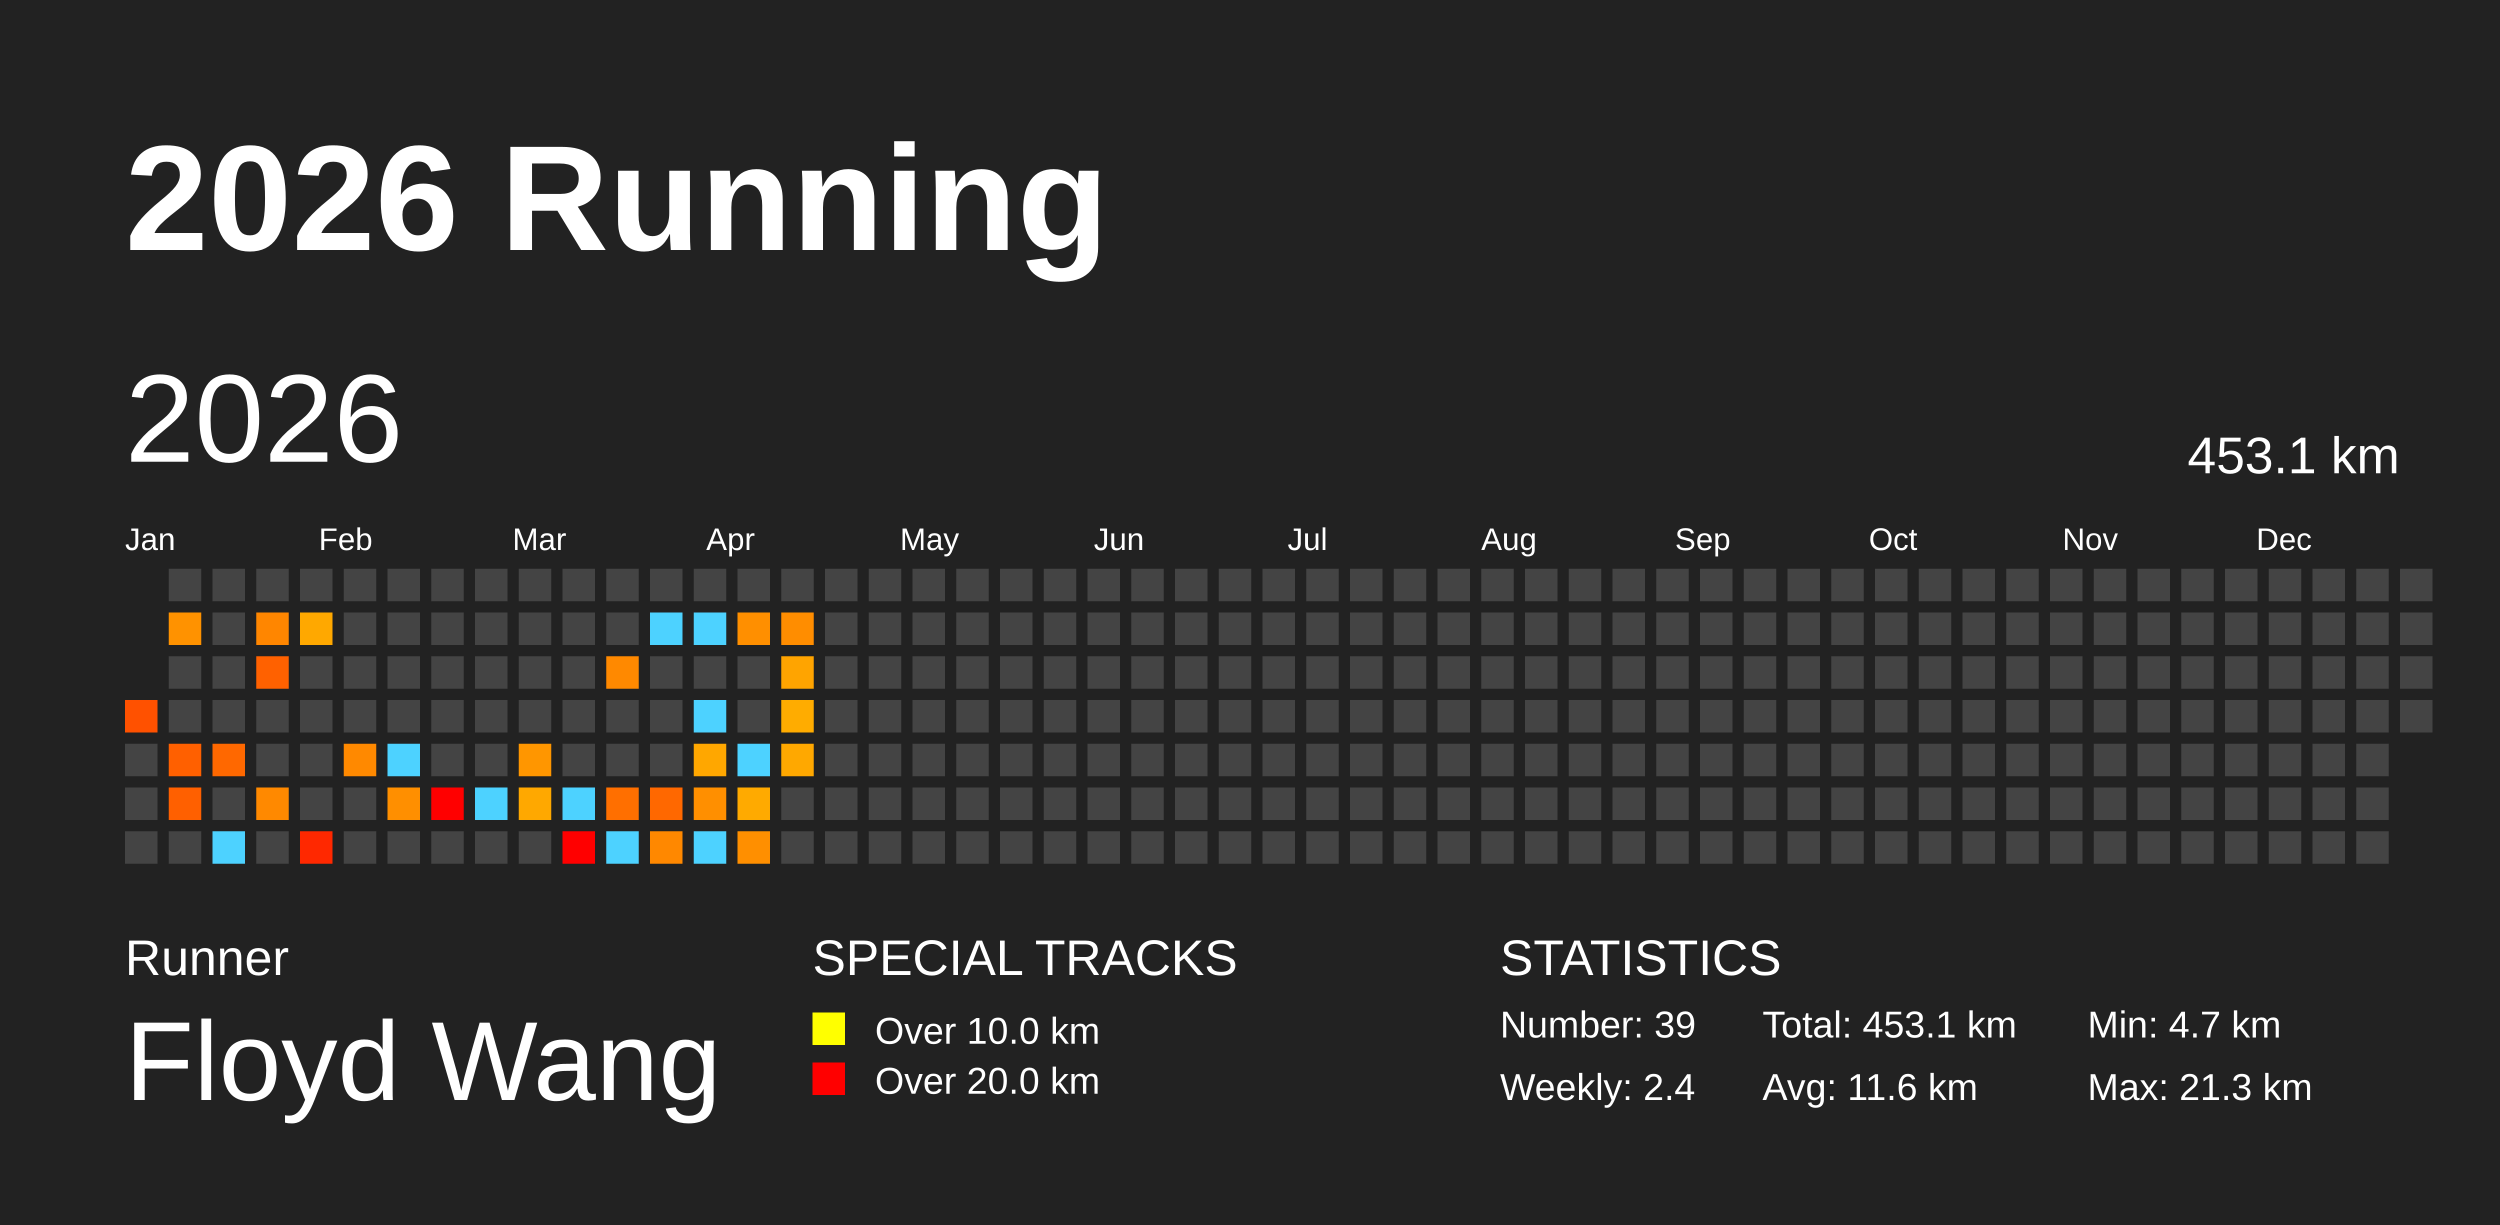
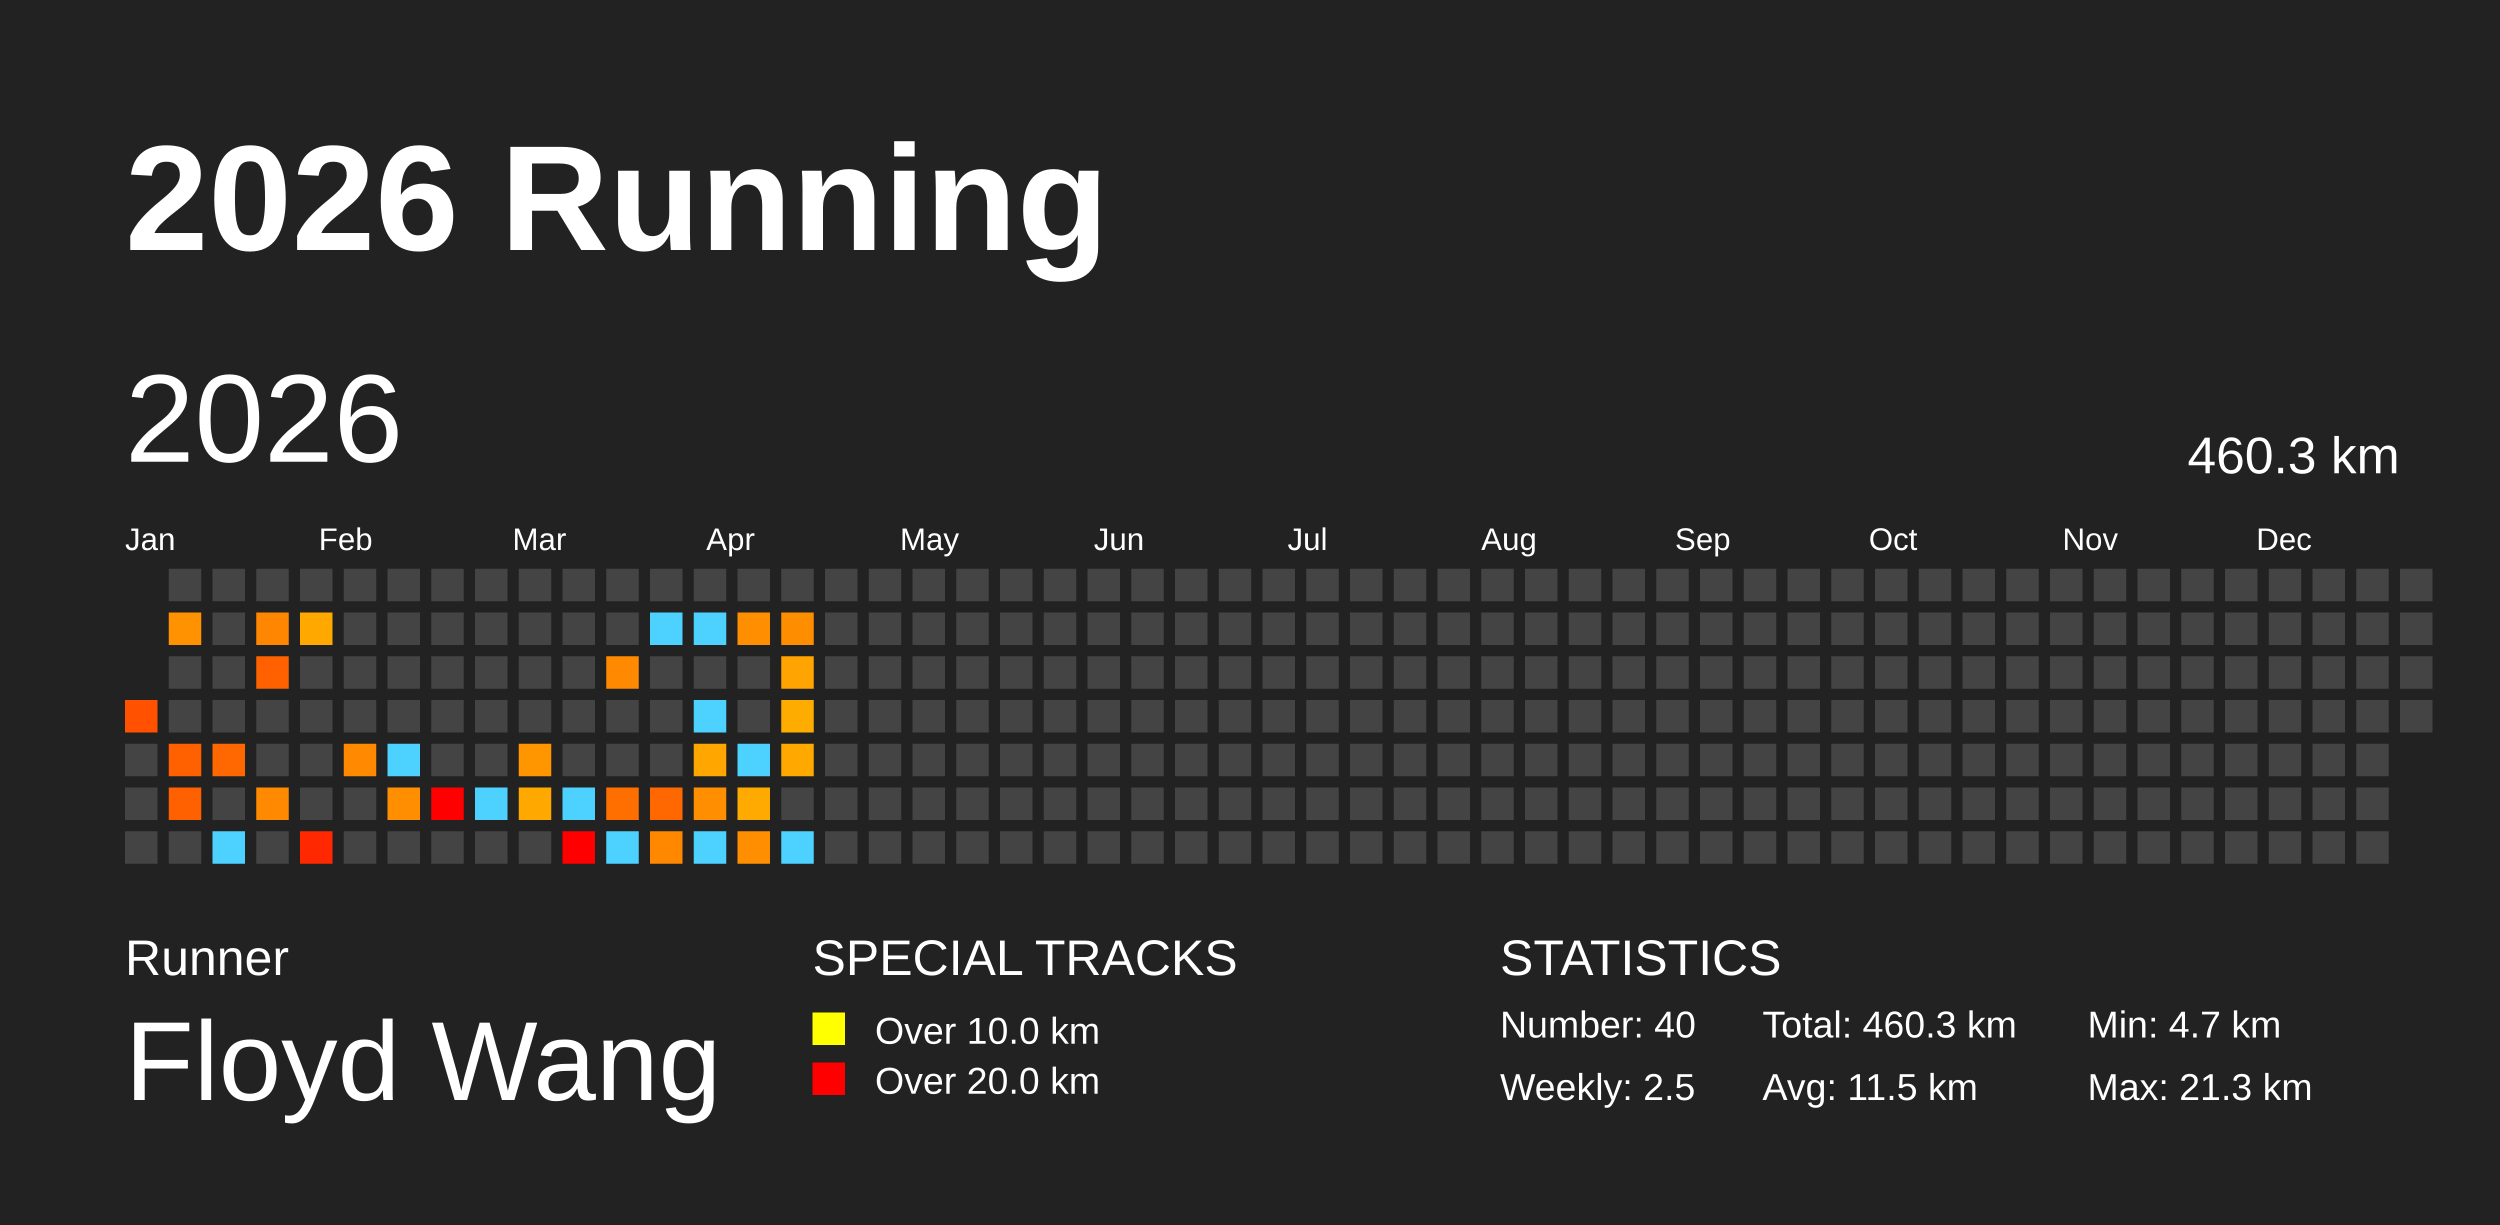
<svg xmlns="http://www.w3.org/2000/svg" baseProfile="full" height="98mm" version="1.1" viewBox="0,0,200,98" width="200mm">
  <defs />
  <rect fill="#222222" height="98" width="200" x="0" y="0" />
  <text fill="#FFFFFF" style="font-size:12px; font-family:Arial; font-weight:bold;" x="10" y="20">2026 Running</text>
  <text fill="#FFFFFF" style="font-size:4px; font-family:Arial" x="10" y="78">Runner</text>
  <text fill="#FFFFFF" style="font-size:9px; font-family:Arial" x="10" y="88">Floyd Wang</text>
  <text fill="#FFFFFF" style="font-size:4px; font-family:Arial" x="65" y="78">SPECIAL TRACKS</text>
  <rect fill="yellow" height="2.6" width="2.6" x="65" y="81" />
  <text fill="#FFFFFF" style="font-size:3px; font-family:Arial" x="70" y="83.5">Over 10.0 km</text>
  <rect fill="red" height="2.6" width="2.6" x="65" y="85" />
  <text fill="#FFFFFF" style="font-size:3px; font-family:Arial" x="70" y="87.5">Over 20.0 km</text>
  <text fill="#FFFFFF" style="font-size:4px; font-family:Arial" x="120" y="78">STATISTICS</text>
-   <text fill="#FFFFFF" style="font-size:3px; font-family:Arial" x="120" y="83">Number: 39</text>
-   <text fill="#FFFFFF" style="font-size:3px; font-family:Arial" x="120" y="88">Weekly: 2.4</text>
-   <text fill="#FFFFFF" style="font-size:3px; font-family:Arial" x="141" y="83">Total: 453.1 km</text>
-   <text fill="#FFFFFF" style="font-size:3px; font-family:Arial" x="141" y="88">Avg: 11.6 km</text>
+   <text fill="#FFFFFF" style="font-size:3px; font-family:Arial" x="120" y="83">Number: 40</text>
+   <text fill="#FFFFFF" style="font-size:3px; font-family:Arial" x="120" y="88">Weekly: 2.5</text>
+   <text fill="#FFFFFF" style="font-size:3px; font-family:Arial" x="141" y="83">Total: 460.3 km</text>
+   <text fill="#FFFFFF" style="font-size:3px; font-family:Arial" x="141" y="88">Avg: 11.5 km</text>
  <text fill="#FFFFFF" style="font-size:3px; font-family:Arial" x="167" y="83">Min: 4.7 km</text>
  <text fill="#FFFFFF" style="font-size:3px; font-family:Arial" x="167" y="88">Max: 21.3 km</text>
  <text dominant-baseline="hanging" fill="#FFFFFF" style="font-size:10.0px; font-family:Arial;" x="10" y="30">2026</text>
-   <text dominant-baseline="hanging" fill="#FFFFFF" style="font-size:4.125px; font-family:Arial;" x="175" y="35">453.1 km</text>
+   <text dominant-baseline="hanging" fill="#FFFFFF" style="font-size:4.125px; font-family:Arial;" x="175" y="35">460.3 km</text>
  <text fill="#FFFFFF" style="font-size:2.5px; font-family:Arial" x="10.0" y="44">Jan</text>
  <text fill="#FFFFFF" style="font-size:2.5px; font-family:Arial" x="25.5" y="44">Feb</text>
  <text fill="#FFFFFF" style="font-size:2.5px; font-family:Arial" x="41.0" y="44">Mar</text>
  <text fill="#FFFFFF" style="font-size:2.5px; font-family:Arial" x="56.5" y="44">Apr</text>
  <text fill="#FFFFFF" style="font-size:2.5px; font-family:Arial" x="72.0" y="44">May</text>
  <text fill="#FFFFFF" style="font-size:2.5px; font-family:Arial" x="87.5" y="44">Jun</text>
  <text fill="#FFFFFF" style="font-size:2.5px; font-family:Arial" x="103.0" y="44">Jul</text>
  <text fill="#FFFFFF" style="font-size:2.5px; font-family:Arial" x="118.5" y="44">Aug</text>
  <text fill="#FFFFFF" style="font-size:2.5px; font-family:Arial" x="134.0" y="44">Sep</text>
  <text fill="#FFFFFF" style="font-size:2.5px; font-family:Arial" x="149.5" y="44">Oct</text>
  <text fill="#FFFFFF" style="font-size:2.5px; font-family:Arial" x="165.0" y="44">Nov</text>
  <text fill="#FFFFFF" style="font-size:2.5px; font-family:Arial" x="180.5" y="44">Dec</text>
  <rect fill="#ff5100" height="2.6" width="2.6" x="10.0" y="56.0" />
  <rect fill="#444444" height="2.6" width="2.6" x="10.0" y="59.5" />
  <rect fill="#444444" height="2.6" width="2.6" x="10.0" y="63.0" />
  <rect fill="#444444" height="2.6" width="2.6" x="10.0" y="66.5" />
  <rect fill="#444444" height="2.6" width="2.6" x="13.5" y="45.5" />
  <rect fill="#ff9200" height="2.6" width="2.6" x="13.5" y="49.0" />
  <rect fill="#444444" height="2.6" width="2.6" x="13.5" y="52.5" />
  <rect fill="#444444" height="2.6" width="2.6" x="13.5" y="56.0" />
  <rect fill="#ff6000" height="2.6" width="2.6" x="13.5" y="59.5" />
  <rect fill="#ff6000" height="2.6" width="2.6" x="13.5" y="63.0" />
  <rect fill="#444444" height="2.6" width="2.6" x="13.5" y="66.5" />
  <rect fill="#444444" height="2.6" width="2.6" x="17.0" y="45.5" />
  <rect fill="#444444" height="2.6" width="2.6" x="17.0" y="49.0" />
  <rect fill="#444444" height="2.6" width="2.6" x="17.0" y="52.5" />
  <rect fill="#444444" height="2.6" width="2.6" x="17.0" y="56.0" />
  <rect fill="#ff6800" height="2.6" width="2.6" x="17.0" y="59.5" />
  <rect fill="#444444" height="2.6" width="2.6" x="17.0" y="63.0" />
  <rect fill="#4dd2ff" height="2.6" width="2.6" x="17.0" y="66.5" />
  <rect fill="#444444" height="2.6" width="2.6" x="20.5" y="45.5" />
  <rect fill="#ff8600" height="2.6" width="2.6" x="20.5" y="49.0" />
  <rect fill="#ff6100" height="2.6" width="2.6" x="20.5" y="52.5" />
  <rect fill="#444444" height="2.6" width="2.6" x="20.5" y="56.0" />
  <rect fill="#444444" height="2.6" width="2.6" x="20.5" y="59.5" />
  <rect fill="#ff8900" height="2.6" width="2.6" x="20.5" y="63.0" />
  <rect fill="#444444" height="2.6" width="2.6" x="20.5" y="66.5" />
  <rect fill="#444444" height="2.6" width="2.6" x="24.0" y="45.5" />
  <rect fill="#ffa800" height="2.6" width="2.6" x="24.0" y="49.0" />
  <rect fill="#444444" height="2.6" width="2.6" x="24.0" y="52.5" />
  <rect fill="#444444" height="2.6" width="2.6" x="24.0" y="56.0" />
  <rect fill="#444444" height="2.6" width="2.6" x="24.0" y="59.5" />
  <rect fill="#444444" height="2.6" width="2.6" x="24.0" y="63.0" />
  <rect fill="#ff2800" height="2.6" width="2.6" x="24.0" y="66.5" />
  <rect fill="#444444" height="2.6" width="2.6" x="27.5" y="45.5" />
  <rect fill="#444444" height="2.6" width="2.6" x="27.5" y="49.0" />
  <rect fill="#444444" height="2.6" width="2.6" x="27.5" y="52.5" />
  <rect fill="#444444" height="2.6" width="2.6" x="27.5" y="56.0" />
  <rect fill="#ff8900" height="2.6" width="2.6" x="27.5" y="59.5" />
  <rect fill="#444444" height="2.6" width="2.6" x="27.5" y="63.0" />
  <rect fill="#444444" height="2.6" width="2.6" x="27.5" y="66.5" />
  <rect fill="#444444" height="2.6" width="2.6" x="31.0" y="45.5" />
  <rect fill="#444444" height="2.6" width="2.6" x="31.0" y="49.0" />
  <rect fill="#444444" height="2.6" width="2.6" x="31.0" y="52.5" />
  <rect fill="#444444" height="2.6" width="2.6" x="31.0" y="56.0" />
  <rect fill="#4dd2ff" height="2.6" width="2.6" x="31.0" y="59.5" />
  <rect fill="#ff8f00" height="2.6" width="2.6" x="31.0" y="63.0" />
  <rect fill="#444444" height="2.6" width="2.6" x="31.0" y="66.5" />
  <rect fill="#444444" height="2.6" width="2.6" x="34.5" y="45.5" />
  <rect fill="#444444" height="2.6" width="2.6" x="34.5" y="49.0" />
  <rect fill="#444444" height="2.6" width="2.6" x="34.5" y="52.5" />
  <rect fill="#444444" height="2.6" width="2.6" x="34.5" y="56.0" />
  <rect fill="#444444" height="2.6" width="2.6" x="34.5" y="59.5" />
  <rect fill="red" height="2.6" width="2.6" x="34.5" y="63.0" />
  <rect fill="#444444" height="2.6" width="2.6" x="34.5" y="66.5" />
  <rect fill="#444444" height="2.6" width="2.6" x="38.0" y="45.5" />
  <rect fill="#444444" height="2.6" width="2.6" x="38.0" y="49.0" />
  <rect fill="#444444" height="2.6" width="2.6" x="38.0" y="52.5" />
  <rect fill="#444444" height="2.6" width="2.6" x="38.0" y="56.0" />
  <rect fill="#444444" height="2.6" width="2.6" x="38.0" y="59.5" />
  <rect fill="#4dd2ff" height="2.6" width="2.6" x="38.0" y="63.0" />
  <rect fill="#444444" height="2.6" width="2.6" x="38.0" y="66.5" />
  <rect fill="#444444" height="2.6" width="2.6" x="41.5" y="45.5" />
  <rect fill="#444444" height="2.6" width="2.6" x="41.5" y="49.0" />
  <rect fill="#444444" height="2.6" width="2.6" x="41.5" y="52.5" />
  <rect fill="#444444" height="2.6" width="2.6" x="41.5" y="56.0" />
  <rect fill="#ff9600" height="2.6" width="2.6" x="41.5" y="59.5" />
  <rect fill="#ffa800" height="2.6" width="2.6" x="41.5" y="63.0" />
  <rect fill="#444444" height="2.6" width="2.6" x="41.5" y="66.5" />
  <rect fill="#444444" height="2.6" width="2.6" x="45.0" y="45.5" />
  <rect fill="#444444" height="2.6" width="2.6" x="45.0" y="49.0" />
  <rect fill="#444444" height="2.6" width="2.6" x="45.0" y="52.5" />
  <rect fill="#444444" height="2.6" width="2.6" x="45.0" y="56.0" />
  <rect fill="#444444" height="2.6" width="2.6" x="45.0" y="59.5" />
  <rect fill="#4dd2ff" height="2.6" width="2.6" x="45.0" y="63.0" />
  <rect fill="red" height="2.6" width="2.6" x="45.0" y="66.5" />
  <rect fill="#444444" height="2.6" width="2.6" x="48.5" y="45.5" />
  <rect fill="#444444" height="2.6" width="2.6" x="48.5" y="49.0" />
  <rect fill="#ff8900" height="2.6" width="2.6" x="48.5" y="52.5" />
  <rect fill="#444444" height="2.6" width="2.6" x="48.5" y="56.0" />
  <rect fill="#444444" height="2.6" width="2.6" x="48.5" y="59.5" />
  <rect fill="#ff6f00" height="2.6" width="2.6" x="48.5" y="63.0" />
  <rect fill="#4dd2ff" height="2.6" width="2.6" x="48.5" y="66.5" />
  <rect fill="#444444" height="2.6" width="2.6" x="52.0" y="45.5" />
  <rect fill="#4dd2ff" height="2.6" width="2.6" x="52.0" y="49.0" />
  <rect fill="#444444" height="2.6" width="2.6" x="52.0" y="52.5" />
  <rect fill="#444444" height="2.6" width="2.6" x="52.0" y="56.0" />
  <rect fill="#444444" height="2.6" width="2.6" x="52.0" y="59.5" />
  <rect fill="#ff6800" height="2.6" width="2.6" x="52.0" y="63.0" />
  <rect fill="#ff8800" height="2.6" width="2.6" x="52.0" y="66.5" />
  <rect fill="#444444" height="2.6" width="2.6" x="55.5" y="45.5" />
  <rect fill="#4dd2ff" height="2.6" width="2.6" x="55.5" y="49.0" />
  <rect fill="#444444" height="2.6" width="2.6" x="55.5" y="52.5" />
  <rect fill="#4dd2ff" height="2.6" width="2.6" x="55.5" y="56.0" />
  <rect fill="#ffa700" height="2.6" width="2.6" x="55.5" y="59.5" />
  <rect fill="#ff8f00" height="2.6" width="2.6" x="55.5" y="63.0" />
  <rect fill="#4dd2ff" height="2.6" width="2.6" x="55.5" y="66.5" />
  <rect fill="#444444" height="2.6" width="2.6" x="59.0" y="45.5" />
  <rect fill="#ff8f00" height="2.6" width="2.6" x="59.0" y="49.0" />
  <rect fill="#444444" height="2.6" width="2.6" x="59.0" y="52.5" />
  <rect fill="#444444" height="2.6" width="2.6" x="59.0" y="56.0" />
  <rect fill="#4dd2ff" height="2.6" width="2.6" x="59.0" y="59.5" />
  <rect fill="#ffaa00" height="2.6" width="2.6" x="59.0" y="63.0" />
  <rect fill="#ff8f00" height="2.6" width="2.6" x="59.0" y="66.5" />
  <rect fill="#444444" height="2.6" width="2.6" x="62.5" y="45.5" />
  <rect fill="#ff8d00" height="2.6" width="2.6" x="62.5" y="49.0" />
  <rect fill="#ffa400" height="2.6" width="2.6" x="62.5" y="52.5" />
  <rect fill="#ffac00" height="2.6" width="2.6" x="62.5" y="56.0" />
  <rect fill="#ffa800" height="2.6" width="2.6" x="62.5" y="59.5" />
  <rect fill="#444444" height="2.6" width="2.6" x="62.5" y="63.0" />
-   <rect fill="#444444" height="2.6" width="2.6" x="62.5" y="66.5" />
+   <rect fill="#4dd2ff" height="2.6" width="2.6" x="62.5" y="66.5" />
  <rect fill="#444444" height="2.6" width="2.6" x="66.0" y="45.5" />
  <rect fill="#444444" height="2.6" width="2.6" x="66.0" y="49.0" />
  <rect fill="#444444" height="2.6" width="2.6" x="66.0" y="52.5" />
  <rect fill="#444444" height="2.6" width="2.6" x="66.0" y="56.0" />
  <rect fill="#444444" height="2.6" width="2.6" x="66.0" y="59.5" />
  <rect fill="#444444" height="2.6" width="2.6" x="66.0" y="63.0" />
  <rect fill="#444444" height="2.6" width="2.6" x="66.0" y="66.5" />
  <rect fill="#444444" height="2.6" width="2.6" x="69.5" y="45.5" />
  <rect fill="#444444" height="2.6" width="2.6" x="69.5" y="49.0" />
  <rect fill="#444444" height="2.6" width="2.6" x="69.5" y="52.5" />
  <rect fill="#444444" height="2.6" width="2.6" x="69.5" y="56.0" />
  <rect fill="#444444" height="2.6" width="2.6" x="69.5" y="59.5" />
  <rect fill="#444444" height="2.6" width="2.6" x="69.5" y="63.0" />
  <rect fill="#444444" height="2.6" width="2.6" x="69.5" y="66.5" />
  <rect fill="#444444" height="2.6" width="2.6" x="73.0" y="45.5" />
  <rect fill="#444444" height="2.6" width="2.6" x="73.0" y="49.0" />
  <rect fill="#444444" height="2.6" width="2.6" x="73.0" y="52.5" />
  <rect fill="#444444" height="2.6" width="2.6" x="73.0" y="56.0" />
  <rect fill="#444444" height="2.6" width="2.6" x="73.0" y="59.5" />
  <rect fill="#444444" height="2.6" width="2.6" x="73.0" y="63.0" />
  <rect fill="#444444" height="2.6" width="2.6" x="73.0" y="66.5" />
  <rect fill="#444444" height="2.6" width="2.6" x="76.5" y="45.5" />
  <rect fill="#444444" height="2.6" width="2.6" x="76.5" y="49.0" />
  <rect fill="#444444" height="2.6" width="2.6" x="76.5" y="52.5" />
  <rect fill="#444444" height="2.6" width="2.6" x="76.5" y="56.0" />
  <rect fill="#444444" height="2.6" width="2.6" x="76.5" y="59.5" />
  <rect fill="#444444" height="2.6" width="2.6" x="76.5" y="63.0" />
  <rect fill="#444444" height="2.6" width="2.6" x="76.5" y="66.5" />
  <rect fill="#444444" height="2.6" width="2.6" x="80.0" y="45.5" />
  <rect fill="#444444" height="2.6" width="2.6" x="80.0" y="49.0" />
  <rect fill="#444444" height="2.6" width="2.6" x="80.0" y="52.5" />
  <rect fill="#444444" height="2.6" width="2.6" x="80.0" y="56.0" />
  <rect fill="#444444" height="2.6" width="2.6" x="80.0" y="59.5" />
  <rect fill="#444444" height="2.6" width="2.6" x="80.0" y="63.0" />
  <rect fill="#444444" height="2.6" width="2.6" x="80.0" y="66.5" />
  <rect fill="#444444" height="2.6" width="2.6" x="83.5" y="45.5" />
  <rect fill="#444444" height="2.6" width="2.6" x="83.5" y="49.0" />
  <rect fill="#444444" height="2.6" width="2.6" x="83.5" y="52.5" />
  <rect fill="#444444" height="2.6" width="2.6" x="83.5" y="56.0" />
  <rect fill="#444444" height="2.6" width="2.6" x="83.5" y="59.5" />
  <rect fill="#444444" height="2.6" width="2.6" x="83.5" y="63.0" />
  <rect fill="#444444" height="2.6" width="2.6" x="83.5" y="66.5" />
  <rect fill="#444444" height="2.6" width="2.6" x="87.0" y="45.5" />
  <rect fill="#444444" height="2.6" width="2.6" x="87.0" y="49.0" />
  <rect fill="#444444" height="2.6" width="2.6" x="87.0" y="52.5" />
  <rect fill="#444444" height="2.6" width="2.6" x="87.0" y="56.0" />
  <rect fill="#444444" height="2.6" width="2.6" x="87.0" y="59.5" />
  <rect fill="#444444" height="2.6" width="2.6" x="87.0" y="63.0" />
  <rect fill="#444444" height="2.6" width="2.6" x="87.0" y="66.5" />
  <rect fill="#444444" height="2.6" width="2.6" x="90.5" y="45.5" />
  <rect fill="#444444" height="2.6" width="2.6" x="90.5" y="49.0" />
  <rect fill="#444444" height="2.6" width="2.6" x="90.5" y="52.5" />
  <rect fill="#444444" height="2.6" width="2.6" x="90.5" y="56.0" />
  <rect fill="#444444" height="2.6" width="2.6" x="90.5" y="59.5" />
  <rect fill="#444444" height="2.6" width="2.6" x="90.5" y="63.0" />
  <rect fill="#444444" height="2.6" width="2.6" x="90.5" y="66.5" />
  <rect fill="#444444" height="2.6" width="2.6" x="94.0" y="45.5" />
  <rect fill="#444444" height="2.6" width="2.6" x="94.0" y="49.0" />
  <rect fill="#444444" height="2.6" width="2.6" x="94.0" y="52.5" />
  <rect fill="#444444" height="2.6" width="2.6" x="94.0" y="56.0" />
  <rect fill="#444444" height="2.6" width="2.6" x="94.0" y="59.5" />
  <rect fill="#444444" height="2.6" width="2.6" x="94.0" y="63.0" />
  <rect fill="#444444" height="2.6" width="2.6" x="94.0" y="66.5" />
  <rect fill="#444444" height="2.6" width="2.6" x="97.5" y="45.5" />
  <rect fill="#444444" height="2.6" width="2.6" x="97.5" y="49.0" />
  <rect fill="#444444" height="2.6" width="2.6" x="97.5" y="52.5" />
  <rect fill="#444444" height="2.6" width="2.6" x="97.5" y="56.0" />
  <rect fill="#444444" height="2.6" width="2.6" x="97.5" y="59.5" />
  <rect fill="#444444" height="2.6" width="2.6" x="97.5" y="63.0" />
  <rect fill="#444444" height="2.6" width="2.6" x="97.5" y="66.5" />
  <rect fill="#444444" height="2.6" width="2.6" x="101.0" y="45.5" />
  <rect fill="#444444" height="2.6" width="2.6" x="101.0" y="49.0" />
  <rect fill="#444444" height="2.6" width="2.6" x="101.0" y="52.5" />
  <rect fill="#444444" height="2.6" width="2.6" x="101.0" y="56.0" />
  <rect fill="#444444" height="2.6" width="2.6" x="101.0" y="59.5" />
  <rect fill="#444444" height="2.6" width="2.6" x="101.0" y="63.0" />
  <rect fill="#444444" height="2.6" width="2.6" x="101.0" y="66.5" />
  <rect fill="#444444" height="2.6" width="2.6" x="104.5" y="45.5" />
  <rect fill="#444444" height="2.6" width="2.6" x="104.5" y="49.0" />
  <rect fill="#444444" height="2.6" width="2.6" x="104.5" y="52.5" />
  <rect fill="#444444" height="2.6" width="2.6" x="104.5" y="56.0" />
  <rect fill="#444444" height="2.6" width="2.6" x="104.5" y="59.5" />
  <rect fill="#444444" height="2.6" width="2.6" x="104.5" y="63.0" />
  <rect fill="#444444" height="2.6" width="2.6" x="104.5" y="66.5" />
  <rect fill="#444444" height="2.6" width="2.6" x="108.0" y="45.5" />
  <rect fill="#444444" height="2.6" width="2.6" x="108.0" y="49.0" />
  <rect fill="#444444" height="2.6" width="2.6" x="108.0" y="52.5" />
  <rect fill="#444444" height="2.6" width="2.6" x="108.0" y="56.0" />
  <rect fill="#444444" height="2.6" width="2.6" x="108.0" y="59.5" />
  <rect fill="#444444" height="2.6" width="2.6" x="108.0" y="63.0" />
  <rect fill="#444444" height="2.6" width="2.6" x="108.0" y="66.5" />
  <rect fill="#444444" height="2.6" width="2.6" x="111.5" y="45.5" />
  <rect fill="#444444" height="2.6" width="2.6" x="111.5" y="49.0" />
  <rect fill="#444444" height="2.6" width="2.6" x="111.5" y="52.5" />
  <rect fill="#444444" height="2.6" width="2.6" x="111.5" y="56.0" />
  <rect fill="#444444" height="2.6" width="2.6" x="111.5" y="59.5" />
  <rect fill="#444444" height="2.6" width="2.6" x="111.5" y="63.0" />
  <rect fill="#444444" height="2.6" width="2.6" x="111.5" y="66.5" />
  <rect fill="#444444" height="2.6" width="2.6" x="115.0" y="45.5" />
  <rect fill="#444444" height="2.6" width="2.6" x="115.0" y="49.0" />
  <rect fill="#444444" height="2.6" width="2.6" x="115.0" y="52.5" />
  <rect fill="#444444" height="2.6" width="2.6" x="115.0" y="56.0" />
  <rect fill="#444444" height="2.6" width="2.6" x="115.0" y="59.5" />
  <rect fill="#444444" height="2.6" width="2.6" x="115.0" y="63.0" />
  <rect fill="#444444" height="2.6" width="2.6" x="115.0" y="66.5" />
  <rect fill="#444444" height="2.6" width="2.6" x="118.5" y="45.5" />
  <rect fill="#444444" height="2.6" width="2.6" x="118.5" y="49.0" />
  <rect fill="#444444" height="2.6" width="2.6" x="118.5" y="52.5" />
  <rect fill="#444444" height="2.6" width="2.6" x="118.5" y="56.0" />
  <rect fill="#444444" height="2.6" width="2.6" x="118.5" y="59.5" />
  <rect fill="#444444" height="2.6" width="2.6" x="118.5" y="63.0" />
  <rect fill="#444444" height="2.6" width="2.6" x="118.5" y="66.5" />
  <rect fill="#444444" height="2.6" width="2.6" x="122.0" y="45.5" />
  <rect fill="#444444" height="2.6" width="2.6" x="122.0" y="49.0" />
  <rect fill="#444444" height="2.6" width="2.6" x="122.0" y="52.5" />
  <rect fill="#444444" height="2.6" width="2.6" x="122.0" y="56.0" />
  <rect fill="#444444" height="2.6" width="2.6" x="122.0" y="59.5" />
  <rect fill="#444444" height="2.6" width="2.6" x="122.0" y="63.0" />
  <rect fill="#444444" height="2.6" width="2.6" x="122.0" y="66.5" />
  <rect fill="#444444" height="2.6" width="2.6" x="125.5" y="45.5" />
  <rect fill="#444444" height="2.6" width="2.6" x="125.5" y="49.0" />
  <rect fill="#444444" height="2.6" width="2.6" x="125.5" y="52.5" />
  <rect fill="#444444" height="2.6" width="2.6" x="125.5" y="56.0" />
  <rect fill="#444444" height="2.6" width="2.6" x="125.5" y="59.5" />
  <rect fill="#444444" height="2.6" width="2.6" x="125.5" y="63.0" />
  <rect fill="#444444" height="2.6" width="2.6" x="125.5" y="66.5" />
  <rect fill="#444444" height="2.6" width="2.6" x="129.0" y="45.5" />
  <rect fill="#444444" height="2.6" width="2.6" x="129.0" y="49.0" />
  <rect fill="#444444" height="2.6" width="2.6" x="129.0" y="52.5" />
  <rect fill="#444444" height="2.6" width="2.6" x="129.0" y="56.0" />
  <rect fill="#444444" height="2.6" width="2.6" x="129.0" y="59.5" />
  <rect fill="#444444" height="2.6" width="2.6" x="129.0" y="63.0" />
  <rect fill="#444444" height="2.6" width="2.6" x="129.0" y="66.5" />
  <rect fill="#444444" height="2.6" width="2.6" x="132.5" y="45.5" />
  <rect fill="#444444" height="2.6" width="2.6" x="132.5" y="49.0" />
  <rect fill="#444444" height="2.6" width="2.6" x="132.5" y="52.5" />
  <rect fill="#444444" height="2.6" width="2.6" x="132.5" y="56.0" />
  <rect fill="#444444" height="2.6" width="2.6" x="132.5" y="59.5" />
  <rect fill="#444444" height="2.6" width="2.6" x="132.5" y="63.0" />
  <rect fill="#444444" height="2.6" width="2.6" x="132.5" y="66.5" />
  <rect fill="#444444" height="2.6" width="2.6" x="136.0" y="45.5" />
  <rect fill="#444444" height="2.6" width="2.6" x="136.0" y="49.0" />
  <rect fill="#444444" height="2.6" width="2.6" x="136.0" y="52.5" />
  <rect fill="#444444" height="2.6" width="2.6" x="136.0" y="56.0" />
  <rect fill="#444444" height="2.6" width="2.6" x="136.0" y="59.5" />
  <rect fill="#444444" height="2.6" width="2.6" x="136.0" y="63.0" />
  <rect fill="#444444" height="2.6" width="2.6" x="136.0" y="66.5" />
  <rect fill="#444444" height="2.6" width="2.6" x="139.5" y="45.5" />
  <rect fill="#444444" height="2.6" width="2.6" x="139.5" y="49.0" />
  <rect fill="#444444" height="2.6" width="2.6" x="139.5" y="52.5" />
  <rect fill="#444444" height="2.6" width="2.6" x="139.5" y="56.0" />
  <rect fill="#444444" height="2.6" width="2.6" x="139.5" y="59.5" />
  <rect fill="#444444" height="2.6" width="2.6" x="139.5" y="63.0" />
  <rect fill="#444444" height="2.6" width="2.6" x="139.5" y="66.5" />
  <rect fill="#444444" height="2.6" width="2.6" x="143.0" y="45.5" />
  <rect fill="#444444" height="2.6" width="2.6" x="143.0" y="49.0" />
  <rect fill="#444444" height="2.6" width="2.6" x="143.0" y="52.5" />
  <rect fill="#444444" height="2.6" width="2.6" x="143.0" y="56.0" />
  <rect fill="#444444" height="2.6" width="2.6" x="143.0" y="59.5" />
  <rect fill="#444444" height="2.6" width="2.6" x="143.0" y="63.0" />
  <rect fill="#444444" height="2.6" width="2.6" x="143.0" y="66.5" />
  <rect fill="#444444" height="2.6" width="2.6" x="146.5" y="45.5" />
  <rect fill="#444444" height="2.6" width="2.6" x="146.5" y="49.0" />
  <rect fill="#444444" height="2.6" width="2.6" x="146.5" y="52.5" />
  <rect fill="#444444" height="2.6" width="2.6" x="146.5" y="56.0" />
  <rect fill="#444444" height="2.6" width="2.6" x="146.5" y="59.5" />
  <rect fill="#444444" height="2.6" width="2.6" x="146.5" y="63.0" />
  <rect fill="#444444" height="2.6" width="2.6" x="146.5" y="66.5" />
  <rect fill="#444444" height="2.6" width="2.6" x="150.0" y="45.5" />
  <rect fill="#444444" height="2.6" width="2.6" x="150.0" y="49.0" />
  <rect fill="#444444" height="2.6" width="2.6" x="150.0" y="52.5" />
  <rect fill="#444444" height="2.6" width="2.6" x="150.0" y="56.0" />
  <rect fill="#444444" height="2.6" width="2.6" x="150.0" y="59.5" />
  <rect fill="#444444" height="2.6" width="2.6" x="150.0" y="63.0" />
  <rect fill="#444444" height="2.6" width="2.6" x="150.0" y="66.5" />
  <rect fill="#444444" height="2.6" width="2.6" x="153.5" y="45.5" />
  <rect fill="#444444" height="2.6" width="2.6" x="153.5" y="49.0" />
  <rect fill="#444444" height="2.6" width="2.6" x="153.5" y="52.5" />
  <rect fill="#444444" height="2.6" width="2.6" x="153.5" y="56.0" />
  <rect fill="#444444" height="2.6" width="2.6" x="153.5" y="59.5" />
  <rect fill="#444444" height="2.6" width="2.6" x="153.5" y="63.0" />
  <rect fill="#444444" height="2.6" width="2.6" x="153.5" y="66.5" />
  <rect fill="#444444" height="2.6" width="2.6" x="157.0" y="45.5" />
  <rect fill="#444444" height="2.6" width="2.6" x="157.0" y="49.0" />
  <rect fill="#444444" height="2.6" width="2.6" x="157.0" y="52.5" />
  <rect fill="#444444" height="2.6" width="2.6" x="157.0" y="56.0" />
  <rect fill="#444444" height="2.6" width="2.6" x="157.0" y="59.5" />
  <rect fill="#444444" height="2.6" width="2.6" x="157.0" y="63.0" />
  <rect fill="#444444" height="2.6" width="2.6" x="157.0" y="66.5" />
  <rect fill="#444444" height="2.6" width="2.6" x="160.5" y="45.5" />
  <rect fill="#444444" height="2.6" width="2.6" x="160.5" y="49.0" />
  <rect fill="#444444" height="2.6" width="2.6" x="160.5" y="52.5" />
  <rect fill="#444444" height="2.6" width="2.6" x="160.5" y="56.0" />
  <rect fill="#444444" height="2.6" width="2.6" x="160.5" y="59.5" />
  <rect fill="#444444" height="2.6" width="2.6" x="160.5" y="63.0" />
  <rect fill="#444444" height="2.6" width="2.6" x="160.5" y="66.5" />
  <rect fill="#444444" height="2.6" width="2.6" x="164.0" y="45.5" />
  <rect fill="#444444" height="2.6" width="2.6" x="164.0" y="49.0" />
  <rect fill="#444444" height="2.6" width="2.6" x="164.0" y="52.5" />
  <rect fill="#444444" height="2.6" width="2.6" x="164.0" y="56.0" />
  <rect fill="#444444" height="2.6" width="2.6" x="164.0" y="59.5" />
  <rect fill="#444444" height="2.6" width="2.6" x="164.0" y="63.0" />
  <rect fill="#444444" height="2.6" width="2.6" x="164.0" y="66.5" />
  <rect fill="#444444" height="2.6" width="2.6" x="167.5" y="45.5" />
  <rect fill="#444444" height="2.6" width="2.6" x="167.5" y="49.0" />
  <rect fill="#444444" height="2.6" width="2.6" x="167.5" y="52.5" />
  <rect fill="#444444" height="2.6" width="2.6" x="167.5" y="56.0" />
  <rect fill="#444444" height="2.6" width="2.6" x="167.5" y="59.5" />
  <rect fill="#444444" height="2.6" width="2.6" x="167.5" y="63.0" />
  <rect fill="#444444" height="2.6" width="2.6" x="167.5" y="66.5" />
  <rect fill="#444444" height="2.6" width="2.6" x="171.0" y="45.5" />
  <rect fill="#444444" height="2.6" width="2.6" x="171.0" y="49.0" />
  <rect fill="#444444" height="2.6" width="2.6" x="171.0" y="52.5" />
  <rect fill="#444444" height="2.6" width="2.6" x="171.0" y="56.0" />
  <rect fill="#444444" height="2.6" width="2.6" x="171.0" y="59.5" />
  <rect fill="#444444" height="2.6" width="2.6" x="171.0" y="63.0" />
  <rect fill="#444444" height="2.6" width="2.6" x="171.0" y="66.5" />
  <rect fill="#444444" height="2.6" width="2.6" x="174.5" y="45.5" />
  <rect fill="#444444" height="2.6" width="2.6" x="174.5" y="49.0" />
  <rect fill="#444444" height="2.6" width="2.6" x="174.5" y="52.5" />
  <rect fill="#444444" height="2.6" width="2.6" x="174.5" y="56.0" />
  <rect fill="#444444" height="2.6" width="2.6" x="174.5" y="59.5" />
  <rect fill="#444444" height="2.6" width="2.6" x="174.5" y="63.0" />
  <rect fill="#444444" height="2.6" width="2.6" x="174.5" y="66.5" />
  <rect fill="#444444" height="2.6" width="2.6" x="178.0" y="45.5" />
  <rect fill="#444444" height="2.6" width="2.6" x="178.0" y="49.0" />
  <rect fill="#444444" height="2.6" width="2.6" x="178.0" y="52.5" />
  <rect fill="#444444" height="2.6" width="2.6" x="178.0" y="56.0" />
  <rect fill="#444444" height="2.6" width="2.6" x="178.0" y="59.5" />
  <rect fill="#444444" height="2.6" width="2.6" x="178.0" y="63.0" />
  <rect fill="#444444" height="2.6" width="2.6" x="178.0" y="66.5" />
  <rect fill="#444444" height="2.6" width="2.6" x="181.5" y="45.5" />
  <rect fill="#444444" height="2.6" width="2.6" x="181.5" y="49.0" />
  <rect fill="#444444" height="2.6" width="2.6" x="181.5" y="52.5" />
  <rect fill="#444444" height="2.6" width="2.6" x="181.5" y="56.0" />
  <rect fill="#444444" height="2.6" width="2.6" x="181.5" y="59.5" />
  <rect fill="#444444" height="2.6" width="2.6" x="181.5" y="63.0" />
  <rect fill="#444444" height="2.6" width="2.6" x="181.5" y="66.5" />
  <rect fill="#444444" height="2.6" width="2.6" x="185.0" y="45.5" />
  <rect fill="#444444" height="2.6" width="2.6" x="185.0" y="49.0" />
  <rect fill="#444444" height="2.6" width="2.6" x="185.0" y="52.5" />
  <rect fill="#444444" height="2.6" width="2.6" x="185.0" y="56.0" />
  <rect fill="#444444" height="2.6" width="2.6" x="185.0" y="59.5" />
  <rect fill="#444444" height="2.6" width="2.6" x="185.0" y="63.0" />
  <rect fill="#444444" height="2.6" width="2.6" x="185.0" y="66.5" />
  <rect fill="#444444" height="2.6" width="2.6" x="188.5" y="45.5" />
  <rect fill="#444444" height="2.6" width="2.6" x="188.5" y="49.0" />
  <rect fill="#444444" height="2.6" width="2.6" x="188.5" y="52.5" />
  <rect fill="#444444" height="2.6" width="2.6" x="188.5" y="56.0" />
  <rect fill="#444444" height="2.6" width="2.6" x="188.5" y="59.5" />
  <rect fill="#444444" height="2.6" width="2.6" x="188.5" y="63.0" />
  <rect fill="#444444" height="2.6" width="2.6" x="188.5" y="66.5" />
  <rect fill="#444444" height="2.6" width="2.6" x="192.0" y="45.5" />
  <rect fill="#444444" height="2.6" width="2.6" x="192.0" y="49.0" />
  <rect fill="#444444" height="2.6" width="2.6" x="192.0" y="52.5" />
  <rect fill="#444444" height="2.6" width="2.6" x="192.0" y="56.0" />
</svg>
